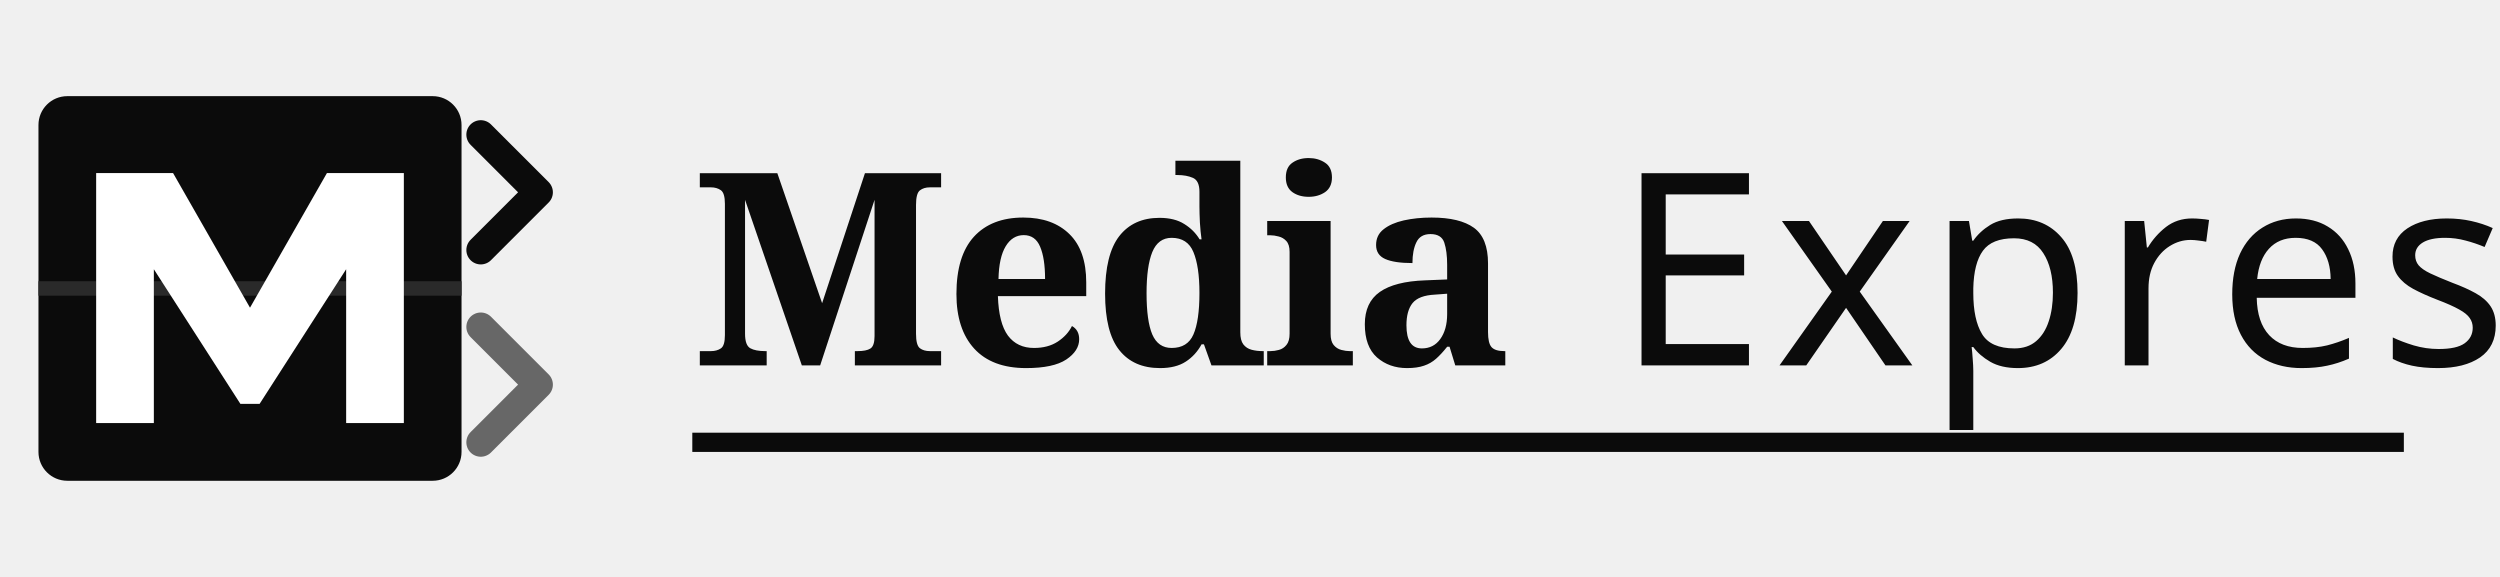
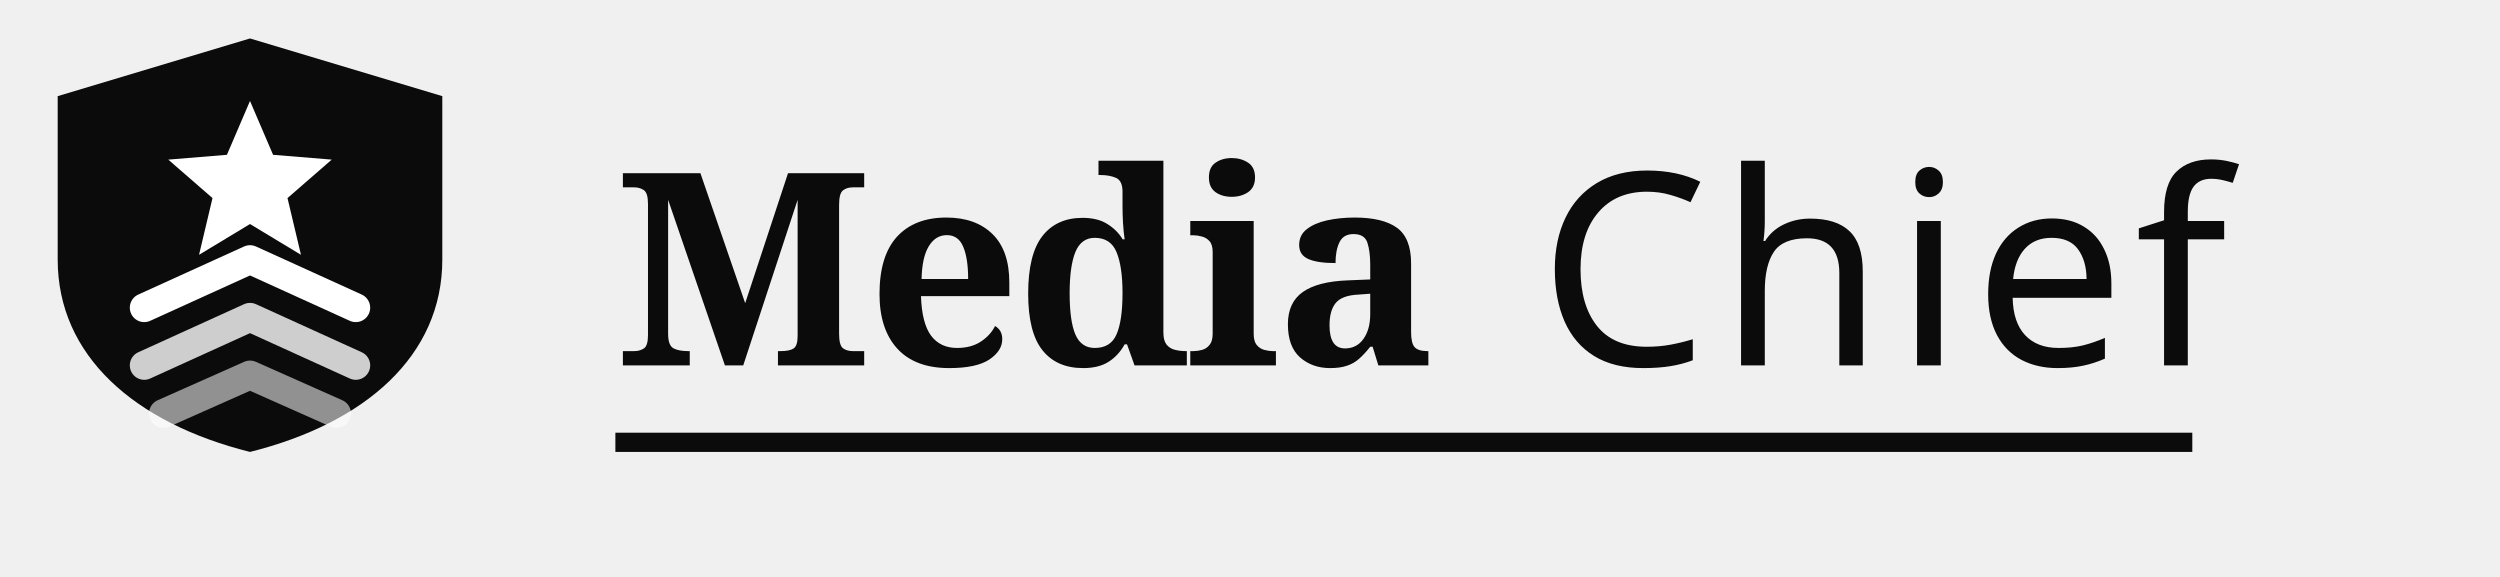
<svg xmlns="http://www.w3.org/2000/svg" viewBox="0 0 260 60" fill="none">
  <g>
-     <rect x="4" y="10" width="44" height="40" rx="3" fill="#0B0B0B" />
-     <path d="M4 30 L48 30" stroke="#2A2A2A" stroke-width="1.5" />
-     <path d="M10 44 L10 18 L18 18 L26 32 L34 18 L42 18 L42 44 L36 44 L36 28 L27 42 L25 42 L16 28 L16 44 Z" fill="#FFFFFF" />
-     <path d="M50 14 L56 20 L50 26" stroke="#0B0B0B" stroke-width="3" stroke-linecap="round" stroke-linejoin="round" />
-     <path d="M50 34 L56 40 L50 46" stroke="#0B0B0B" stroke-width="3" stroke-linecap="round" stroke-linejoin="round" opacity="0.6" />
+     <path d="M26 4 L46 10 L46 27 C46 37 38 44 26 47 C14 44 6 37 6 27 L6 10 Z" fill="#0B0B0B" />
+     <path d="M26 10.5 L28.4 16.1 L34.5 16.6 L29.9 20.6 L31.3 26.5 L26 23.3 L20.7 26.5 L22.1 20.6 L17.5 16.6 L23.6 16.1 Z" fill="#FFFFFF" />
+     <path d="M15 32 L26 27 L37 32" stroke="#FFFFFF" stroke-width="3" stroke-linecap="round" stroke-linejoin="round" />
+     <path d="M15 38 L26 33 L37 38" stroke="#FFFFFF" stroke-width="3" stroke-linecap="round" stroke-linejoin="round" opacity="0.8" />
+     <path d="M17 43 L26 39 L35 43" stroke="#FFFFFF" stroke-width="3" stroke-linecap="round" stroke-linejoin="round" opacity="0.55" />
  </g>
-   <g transform="translate(72 0)">
+   <g transform="translate(64 0)">
    <text x="0" y="38" font-family="Georgia, serif" font-weight="700" font-size="28" fill="#0B0B0B" letter-spacing="-0.5">Media</text>
-     <text x="96" y="38" font-family="sans-serif" font-weight="500" font-size="28" fill="#0B0B0B" letter-spacing="1">Expres</text>
-     <rect x="0" y="45" width="178" height="2" fill="#0B0B0B" />
+     <text x="96" y="38" font-family="sans-serif" font-weight="500" font-size="28" fill="#0B0B0B" letter-spacing="1">Chief</text>
+     <rect x="0" y="45" width="164" height="2" fill="#0B0B0B" />
  </g>
</svg>
